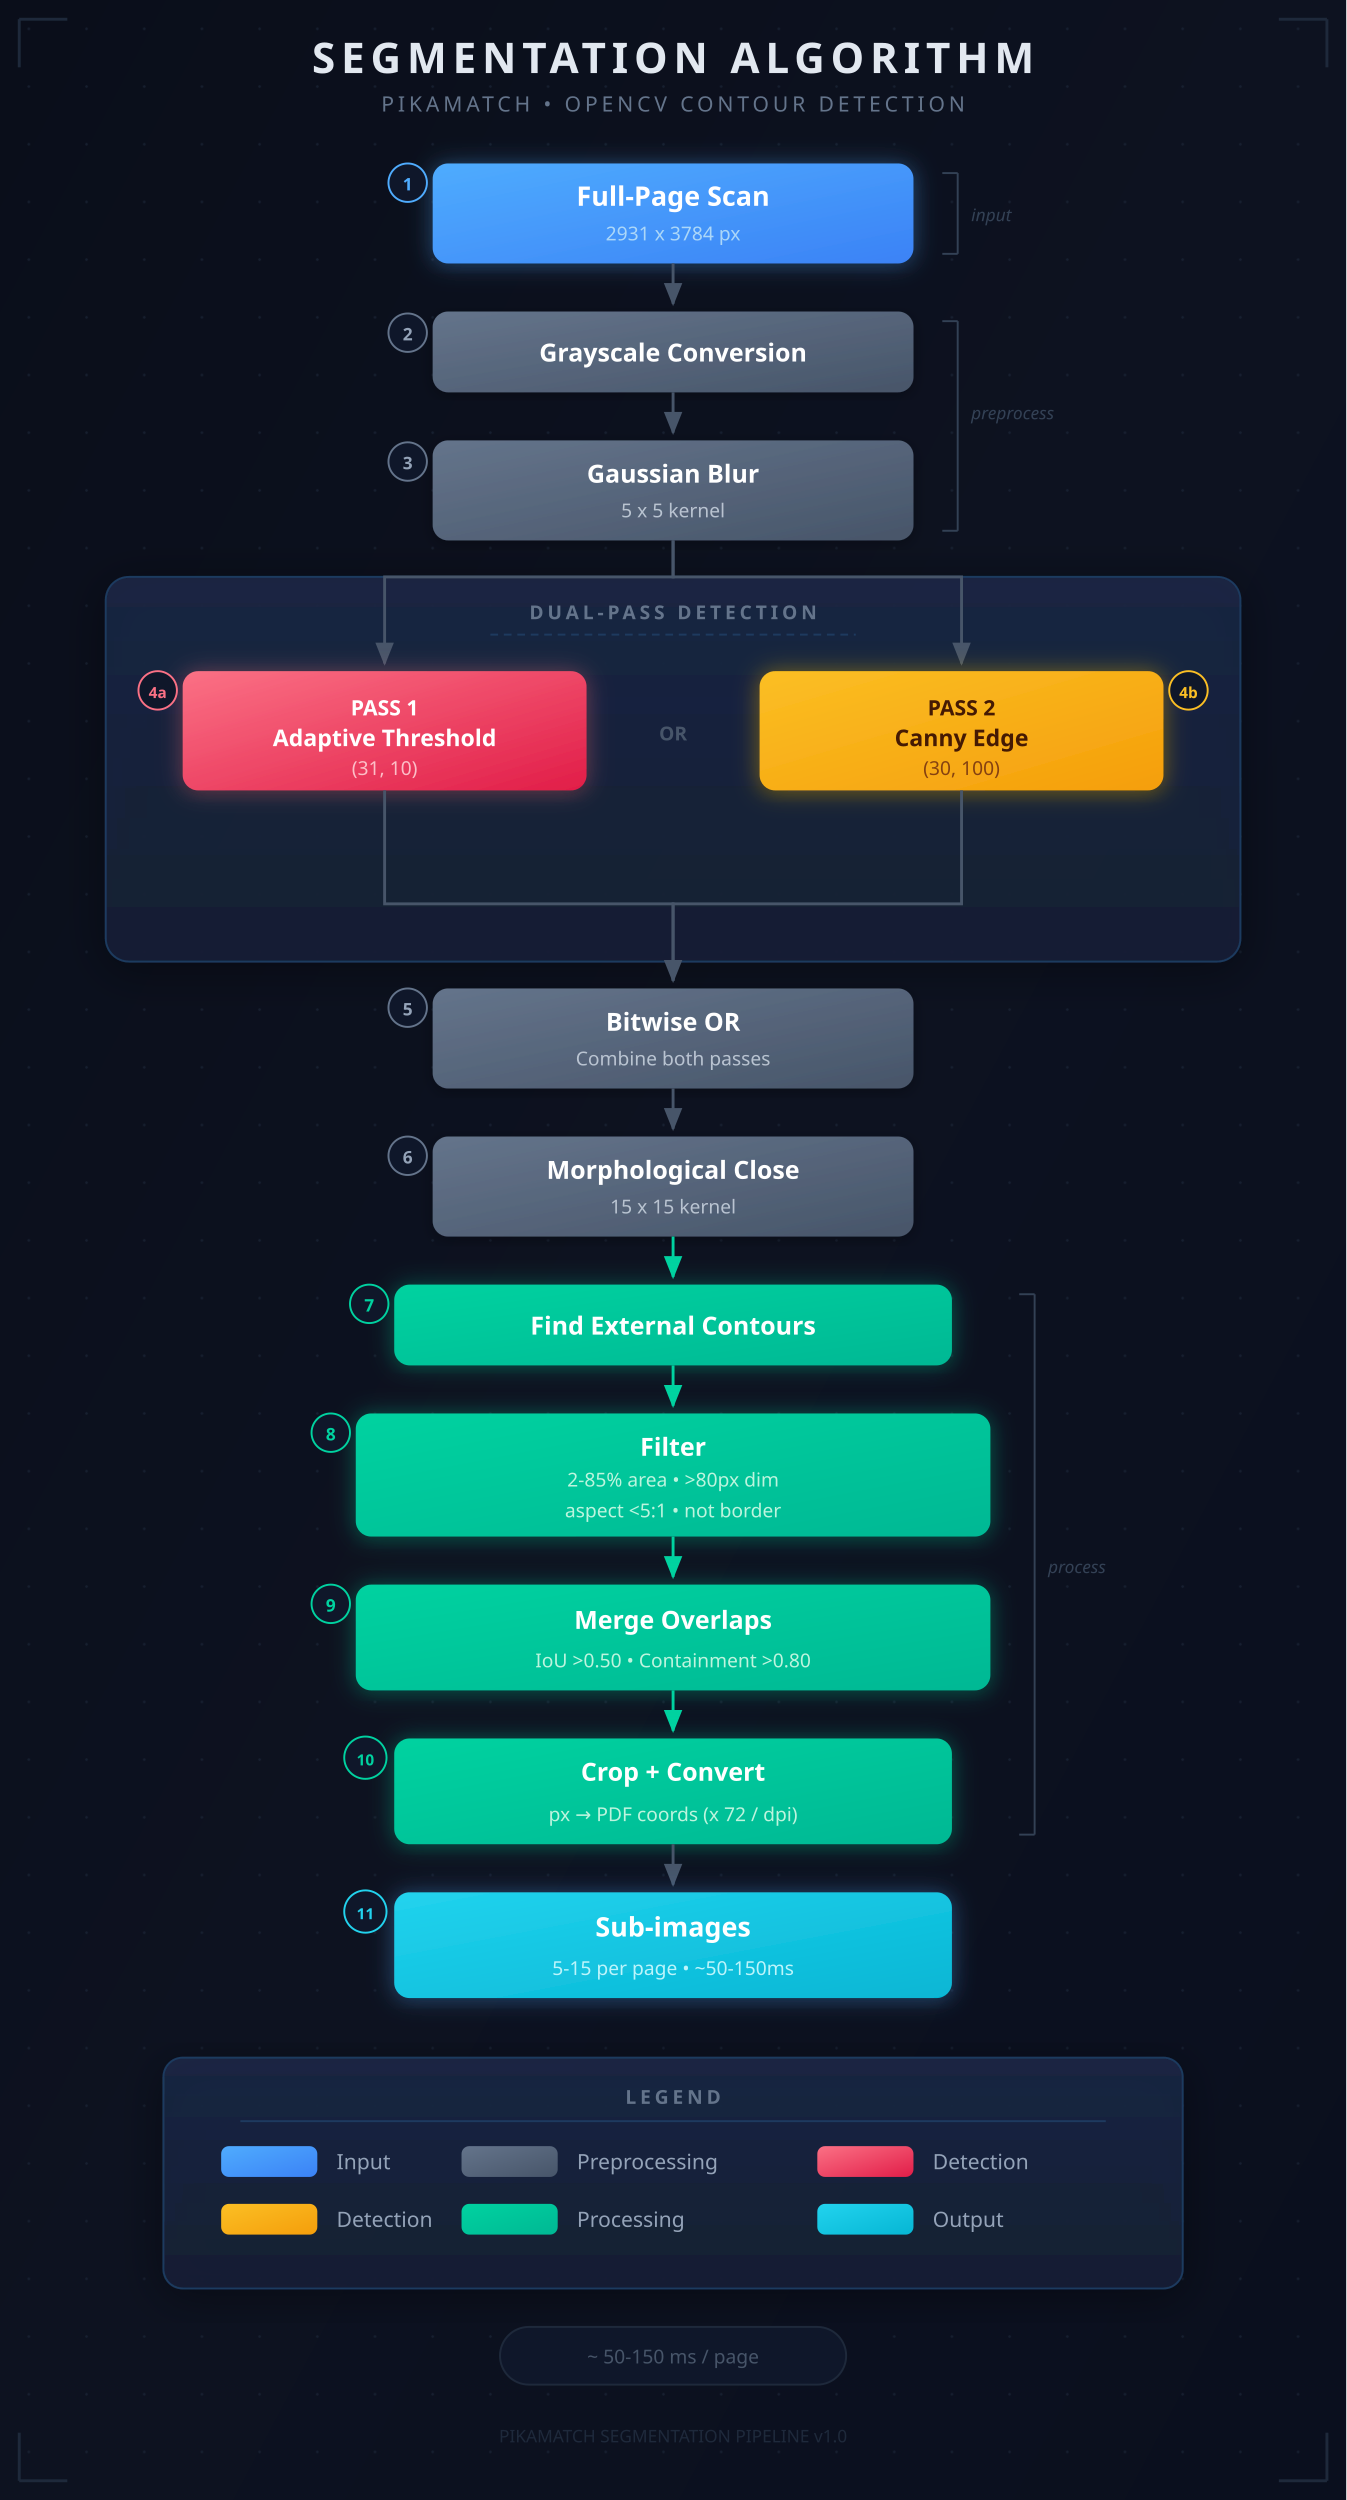
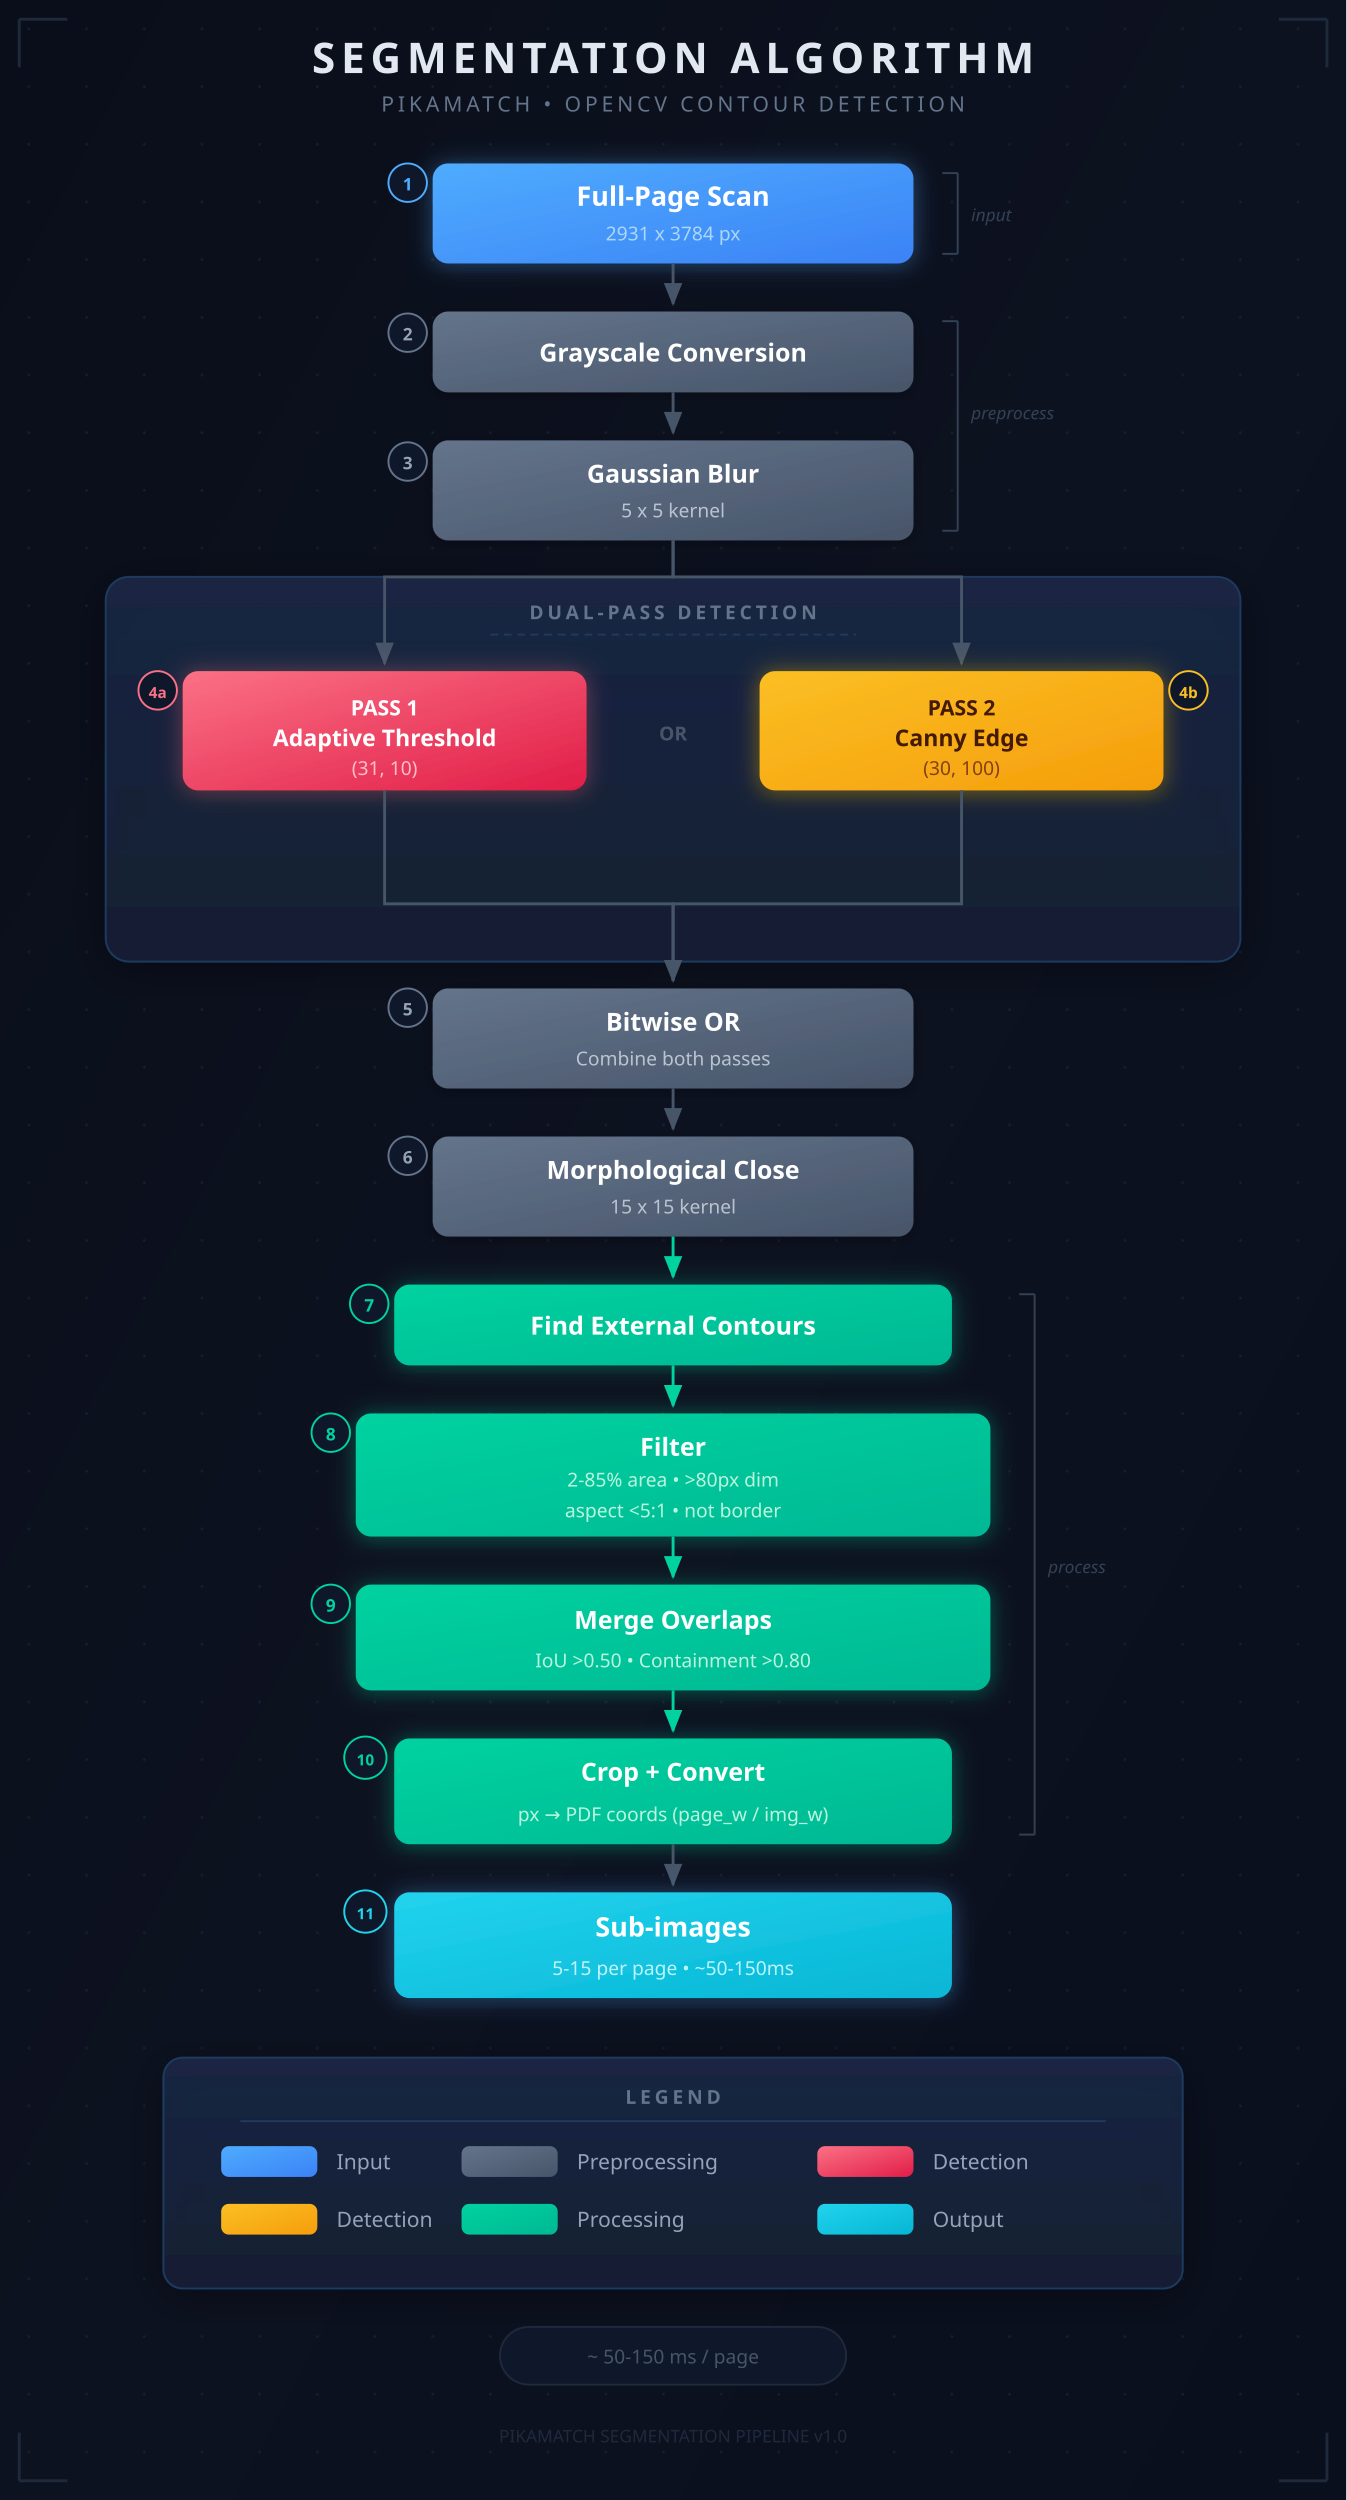
<svg xmlns="http://www.w3.org/2000/svg" viewBox="0 0 700 1300" width="700" height="1300">
  <defs>
    <linearGradient id="bg" x1="0" y1="0" x2="1" y2="1">
      <stop offset="0%" stop-color="#0a0e1a" />
      <stop offset="50%" stop-color="#0d1220" />
      <stop offset="100%" stop-color="#0a0f1e" />
    </linearGradient>
    <linearGradient id="cardBlue" x1="0" y1="0" x2="0" y2="1">
      <stop offset="0%" stop-color="#1a2744" stop-opacity="0.9" />
      <stop offset="100%" stop-color="#141e35" stop-opacity="0.95" />
    </linearGradient>
    <linearGradient id="gradGreen" x1="0" y1="0" x2="1" y2="1">
      <stop offset="0%" stop-color="#00d2a0" />
      <stop offset="100%" stop-color="#00b894" />
    </linearGradient>
    <linearGradient id="gradBlue" x1="0" y1="0" x2="1" y2="1">
      <stop offset="0%" stop-color="#4facfe" />
      <stop offset="100%" stop-color="#3b82f6" />
    </linearGradient>
    <linearGradient id="gradPurple" x1="0" y1="0" x2="1" y2="1">
      <stop offset="0%" stop-color="#a78bfa" />
      <stop offset="100%" stop-color="#7c3aed" />
    </linearGradient>
    <linearGradient id="gradOrange" x1="0" y1="0" x2="1" y2="1">
      <stop offset="0%" stop-color="#fbbf24" />
      <stop offset="100%" stop-color="#f59e0b" />
    </linearGradient>
    <linearGradient id="gradRed" x1="0" y1="0" x2="1" y2="1">
      <stop offset="0%" stop-color="#fb7185" />
      <stop offset="100%" stop-color="#e11d48" />
    </linearGradient>
    <linearGradient id="gradCyan" x1="0" y1="0" x2="1" y2="1">
      <stop offset="0%" stop-color="#22d3ee" />
      <stop offset="100%" stop-color="#06b6d4" />
    </linearGradient>
    <linearGradient id="gradGray" x1="0" y1="0" x2="1" y2="1">
      <stop offset="0%" stop-color="#64748b" />
      <stop offset="100%" stop-color="#475569" />
    </linearGradient>
    <filter id="glowGreen" x="-30%" y="-30%" width="160%" height="160%">
      <feGaussianBlur stdDeviation="6" result="blur" />
      <feFlood flood-color="#00d2a0" flood-opacity="0.3" />
      <feComposite in2="blur" operator="in" />
      <feMerge>
        <feMergeNode />
        <feMergeNode in="SourceGraphic" />
      </feMerge>
    </filter>
    <filter id="glowBlue" x="-30%" y="-30%" width="160%" height="160%">
      <feGaussianBlur stdDeviation="6" result="blur" />
      <feFlood flood-color="#4facfe" flood-opacity="0.3" />
      <feComposite in2="blur" operator="in" />
      <feMerge>
        <feMergeNode />
        <feMergeNode in="SourceGraphic" />
      </feMerge>
    </filter>
    <filter id="glowRed" x="-30%" y="-30%" width="160%" height="160%">
      <feGaussianBlur stdDeviation="6" result="blur" />
      <feFlood flood-color="#fb7185" flood-opacity="0.3" />
      <feComposite in2="blur" operator="in" />
      <feMerge>
        <feMergeNode />
        <feMergeNode in="SourceGraphic" />
      </feMerge>
    </filter>
    <filter id="glowOrange" x="-30%" y="-30%" width="160%" height="160%">
      <feGaussianBlur stdDeviation="6" result="blur" />
      <feFlood flood-color="#fbbf24" flood-opacity="0.35" />
      <feComposite in2="blur" operator="in" />
      <feMerge>
        <feMergeNode />
        <feMergeNode in="SourceGraphic" />
      </feMerge>
    </filter>
    <filter id="shadowCard" x="-10%" y="-10%" width="125%" height="125%">
      <feDropShadow dx="0" dy="4" stdDeviation="12" flood-color="#000" flood-opacity="0.4" />
    </filter>
    <filter id="shadowSmall" x="-10%" y="-10%" width="120%" height="120%">
      <feDropShadow dx="0" dy="2" stdDeviation="4" flood-color="#000" flood-opacity="0.3" />
    </filter>
    <marker id="arrow" viewBox="0 0 10 10" refX="9" refY="5" markerWidth="8" markerHeight="8" orient="auto-start-reverse">
      <path d="M 0 1 L 10 5 L 0 9 z" fill="#475569" />
    </marker>
    <marker id="arrowGreen" viewBox="0 0 10 10" refX="9" refY="5" markerWidth="8" markerHeight="8" orient="auto-start-reverse">
      <path d="M 0 1 L 10 5 L 0 9 z" fill="#00d2a0" />
    </marker>
    <marker id="arrowRed" viewBox="0 0 10 10" refX="9" refY="5" markerWidth="8" markerHeight="8" orient="auto-start-reverse">
      <path d="M 0 1 L 10 5 L 0 9 z" fill="#fb7185" />
    </marker>
    <marker id="arrowDim" viewBox="0 0 10 10" refX="9" refY="5" markerWidth="7" markerHeight="7" orient="auto-start-reverse">
      <path d="M 0 1 L 10 5 L 0 9 z" fill="#334155" />
    </marker>
    <pattern id="dots" x="0" y="0" width="30" height="30" patternUnits="userSpaceOnUse">
      <circle cx="15" cy="15" r="0.7" fill="#1e293b" opacity="0.6" />
    </pattern>
  </defs>
  <rect width="700" height="1300" fill="url(#bg)" />
  <rect width="700" height="1300" fill="url(#dots)" />
  <text x="350" y="38" text-anchor="middle" font-family="'Segoe UI', system-ui, sans-serif" font-size="22" font-weight="700" fill="#e2e8f0" letter-spacing="3">SEGMENTATION ALGORITHM</text>
  <text x="350" y="58" text-anchor="middle" font-family="'Segoe UI', system-ui, sans-serif" font-size="11" fill="#64748b" letter-spacing="2">PIKAMATCH  •  OPENCV CONTOUR DETECTION</text>
  <line x1="220" y1="66" x2="480" y2="66" stroke="url(#gradBlue)" stroke-width="1" opacity="0.4" />
  <g filter="url(#glowBlue)">
    <rect x="225" y="85" width="250" height="52" rx="8" fill="url(#gradBlue)" filter="url(#shadowSmall)" />
  </g>
  <text x="350" y="107" text-anchor="middle" font-family="'Segoe UI', system-ui, sans-serif" font-size="14" font-weight="600" fill="#fff">Full-Page Scan</text>
  <text x="350" y="125" text-anchor="middle" font-family="'Segoe UI', system-ui, sans-serif" font-size="10" fill="#bee3f8" opacity="0.85">2931 x 3784 px</text>
  <line x1="350" y1="137" x2="350" y2="158" stroke="#475569" stroke-width="1.5" marker-end="url(#arrow)" />
  <rect x="225" y="162" width="250" height="42" rx="8" fill="url(#gradGray)" filter="url(#shadowSmall)" />
  <text x="350" y="188" text-anchor="middle" font-family="'Segoe UI', system-ui, sans-serif" font-size="13" font-weight="600" fill="#fff">Grayscale Conversion</text>
  <line x1="350" y1="204" x2="350" y2="225" stroke="#475569" stroke-width="1.5" marker-end="url(#arrow)" />
  <rect x="225" y="229" width="250" height="52" rx="8" fill="url(#gradGray)" filter="url(#shadowSmall)" />
  <text x="350" y="251" text-anchor="middle" font-family="'Segoe UI', system-ui, sans-serif" font-size="13" font-weight="600" fill="#fff">Gaussian Blur</text>
  <text x="350" y="269" text-anchor="middle" font-family="'Segoe UI', system-ui, sans-serif" font-size="10" fill="#cbd5e1" opacity="0.85">5 x 5 kernel</text>
  <rect x="55" y="300" width="590" height="200" rx="12" fill="url(#cardBlue)" stroke="#1e3a5f" stroke-width="1" filter="url(#shadowCard)" />
  <text x="350" y="322" text-anchor="middle" font-family="'Segoe UI', system-ui, sans-serif" font-size="10" font-weight="600" fill="#64748b" letter-spacing="2">DUAL-PASS DETECTION</text>
  <line x1="255" y1="330" x2="445" y2="330" stroke="#1e3a5f" stroke-width="1" stroke-dasharray="4,3" />
  <path d="M 350 281 L 350 300 L 200 300 L 200 345" stroke="#475569" stroke-width="1.5" fill="none" marker-end="url(#arrow)" />
  <path d="M 350 281 L 350 300 L 500 300 L 500 345" stroke="#475569" stroke-width="1.5" fill="none" marker-end="url(#arrow)" />
  <g filter="url(#glowRed)">
    <rect x="95" y="349" width="210" height="62" rx="8" fill="url(#gradRed)" filter="url(#shadowSmall)" />
  </g>
  <text x="200" y="372" text-anchor="middle" font-family="'Segoe UI', system-ui, sans-serif" font-size="11" font-weight="700" fill="#fff">PASS 1</text>
  <text x="200" y="388" text-anchor="middle" font-family="'Segoe UI', system-ui, sans-serif" font-size="12" font-weight="600" fill="#fff">Adaptive Threshold</text>
  <text x="200" y="403" text-anchor="middle" font-family="'Segoe UI', system-ui, sans-serif" font-size="10" fill="#fecdd3" opacity="0.9">(31, 10)</text>
  <g filter="url(#glowOrange)">
    <rect x="395" y="349" width="210" height="62" rx="8" fill="url(#gradOrange)" filter="url(#shadowSmall)" />
  </g>
  <text x="500" y="372" text-anchor="middle" font-family="'Segoe UI', system-ui, sans-serif" font-size="11" font-weight="700" fill="#451a03">PASS 2</text>
  <text x="500" y="388" text-anchor="middle" font-family="'Segoe UI', system-ui, sans-serif" font-size="12" font-weight="600" fill="#451a03">Canny Edge</text>
  <text x="500" y="403" text-anchor="middle" font-family="'Segoe UI', system-ui, sans-serif" font-size="10" fill="#78350f" opacity="0.9">(30, 100)</text>
  <text x="350" y="385" text-anchor="middle" font-family="'Segoe UI', system-ui, sans-serif" font-size="10" font-weight="700" fill="#475569">OR</text>
  <path d="M 200 411 L 200 470 L 350 470 L 350 510" stroke="#475569" stroke-width="1.5" fill="none" />
  <path d="M 500 411 L 500 470 L 350 470 L 350 510" stroke="#475569" stroke-width="1.5" fill="none" marker-end="url(#arrow)" />
  <rect x="225" y="514" width="250" height="52" rx="8" fill="url(#gradGray)" filter="url(#shadowSmall)" />
  <text x="350" y="536" text-anchor="middle" font-family="'Segoe UI', system-ui, sans-serif" font-size="13" font-weight="600" fill="#fff">Bitwise OR</text>
  <text x="350" y="554" text-anchor="middle" font-family="'Segoe UI', system-ui, sans-serif" font-size="10" fill="#cbd5e1" opacity="0.85">Combine both passes</text>
  <line x1="350" y1="566" x2="350" y2="587" stroke="#475569" stroke-width="1.5" marker-end="url(#arrow)" />
  <rect x="225" y="591" width="250" height="52" rx="8" fill="url(#gradGray)" filter="url(#shadowSmall)" />
  <text x="350" y="613" text-anchor="middle" font-family="'Segoe UI', system-ui, sans-serif" font-size="13" font-weight="600" fill="#fff">Morphological Close</text>
  <text x="350" y="631" text-anchor="middle" font-family="'Segoe UI', system-ui, sans-serif" font-size="10" fill="#cbd5e1" opacity="0.85">15 x 15 kernel</text>
  <line x1="350" y1="643" x2="350" y2="664" stroke="#00d2a0" stroke-width="1.5" marker-end="url(#arrowGreen)" />
  <g filter="url(#glowGreen)">
    <rect x="205" y="668" width="290" height="42" rx="8" fill="url(#gradGreen)" filter="url(#shadowSmall)" />
  </g>
  <text x="350" y="694" text-anchor="middle" font-family="'Segoe UI', system-ui, sans-serif" font-size="13" font-weight="600" fill="#fff">Find External Contours</text>
  <line x1="350" y1="710" x2="350" y2="731" stroke="#00d2a0" stroke-width="1.5" marker-end="url(#arrowGreen)" />
  <g filter="url(#glowGreen)">
    <rect x="185" y="735" width="330" height="64" rx="8" fill="url(#gradGreen)" filter="url(#shadowSmall)" />
  </g>
  <text x="350" y="757" text-anchor="middle" font-family="'Segoe UI', system-ui, sans-serif" font-size="13" font-weight="600" fill="#fff">Filter</text>
  <text x="350" y="773" text-anchor="middle" font-family="'Segoe UI', system-ui, sans-serif" font-size="10" fill="#d1fae5" opacity="0.9">2-85% area  •  &gt;80px dim</text>
  <text x="350" y="789" text-anchor="middle" font-family="'Segoe UI', system-ui, sans-serif" font-size="10" fill="#d1fae5" opacity="0.9">aspect &lt;5:1  •  not border</text>
  <line x1="350" y1="799" x2="350" y2="820" stroke="#00d2a0" stroke-width="1.5" marker-end="url(#arrowGreen)" />
  <g filter="url(#glowGreen)">
    <rect x="185" y="824" width="330" height="55" rx="8" fill="url(#gradGreen)" filter="url(#shadowSmall)" />
  </g>
  <text x="350" y="847" text-anchor="middle" font-family="'Segoe UI', system-ui, sans-serif" font-size="13" font-weight="600" fill="#fff">Merge Overlaps</text>
  <text x="350" y="867" text-anchor="middle" font-family="'Segoe UI', system-ui, sans-serif" font-size="10" fill="#d1fae5" opacity="0.9">IoU &gt;0.50  •  Containment &gt;0.80</text>
  <line x1="350" y1="879" x2="350" y2="900" stroke="#00d2a0" stroke-width="1.5" marker-end="url(#arrowGreen)" />
  <g filter="url(#glowGreen)">
    <rect x="205" y="904" width="290" height="55" rx="8" fill="url(#gradGreen)" filter="url(#shadowSmall)" />
  </g>
  <text x="350" y="926" text-anchor="middle" font-family="'Segoe UI', system-ui, sans-serif" font-size="13" font-weight="600" fill="#fff">Crop + Convert</text>
-   <text x="350" y="947" text-anchor="middle" font-family="'Segoe UI', system-ui, sans-serif" font-size="10" fill="#d1fae5" opacity="0.9">px → PDF coords (x 72 / dpi)</text>
+   <text x="350" y="947" text-anchor="middle" font-family="'Segoe UI', system-ui, sans-serif" font-size="10" fill="#d1fae5" opacity="0.9">px → PDF coords (page_w / img_w)</text>
  <line x1="350" y1="959" x2="350" y2="980" stroke="#475569" stroke-width="1.5" marker-end="url(#arrow)" />
  <g filter="url(#glowBlue)">
    <rect x="205" y="984" width="290" height="55" rx="8" fill="url(#gradCyan)" filter="url(#shadowSmall)" />
  </g>
  <text x="350" y="1007" text-anchor="middle" font-family="'Segoe UI', system-ui, sans-serif" font-size="14" font-weight="600" fill="#fff">Sub-images</text>
  <text x="350" y="1027" text-anchor="middle" font-family="'Segoe UI', system-ui, sans-serif" font-size="10" fill="#cffafe" opacity="0.9">5-15 per page  •  ~50-150ms</text>
  <g>
    <circle cx="212" cy="95" r="10" fill="#0f172a" stroke="#4facfe" stroke-width="1" />
    <text x="212" y="99" text-anchor="middle" font-family="'Segoe UI', system-ui, sans-serif" font-size="9" font-weight="700" fill="#4facfe">1</text>
    <circle cx="212" cy="173" r="10" fill="#0f172a" stroke="#64748b" stroke-width="1" />
    <text x="212" y="177" text-anchor="middle" font-family="'Segoe UI', system-ui, sans-serif" font-size="9" font-weight="700" fill="#94a3b8">2</text>
    <circle cx="212" cy="240" r="10" fill="#0f172a" stroke="#64748b" stroke-width="1" />
    <text x="212" y="244" text-anchor="middle" font-family="'Segoe UI', system-ui, sans-serif" font-size="9" font-weight="700" fill="#94a3b8">3</text>
    <circle cx="82" cy="359" r="10" fill="#0f172a" stroke="#fb7185" stroke-width="1" />
    <text x="82" y="363" text-anchor="middle" font-family="'Segoe UI', system-ui, sans-serif" font-size="8" font-weight="700" fill="#fb7185">4a</text>
    <circle cx="618" cy="359" r="10" fill="#0f172a" stroke="#fbbf24" stroke-width="1" />
    <text x="618" y="363" text-anchor="middle" font-family="'Segoe UI', system-ui, sans-serif" font-size="8" font-weight="700" fill="#fbbf24">4b</text>
    <circle cx="212" cy="524" r="10" fill="#0f172a" stroke="#64748b" stroke-width="1" />
    <text x="212" y="528" text-anchor="middle" font-family="'Segoe UI', system-ui, sans-serif" font-size="9" font-weight="700" fill="#94a3b8">5</text>
    <circle cx="212" cy="601" r="10" fill="#0f172a" stroke="#64748b" stroke-width="1" />
    <text x="212" y="605" text-anchor="middle" font-family="'Segoe UI', system-ui, sans-serif" font-size="9" font-weight="700" fill="#94a3b8">6</text>
    <circle cx="192" cy="678" r="10" fill="#0f172a" stroke="#00d2a0" stroke-width="1" />
    <text x="192" y="682" text-anchor="middle" font-family="'Segoe UI', system-ui, sans-serif" font-size="9" font-weight="700" fill="#00d2a0">7</text>
    <circle cx="172" cy="745" r="10" fill="#0f172a" stroke="#00d2a0" stroke-width="1" />
    <text x="172" y="749" text-anchor="middle" font-family="'Segoe UI', system-ui, sans-serif" font-size="9" font-weight="700" fill="#00d2a0">8</text>
    <circle cx="172" cy="834" r="10" fill="#0f172a" stroke="#00d2a0" stroke-width="1" />
    <text x="172" y="838" text-anchor="middle" font-family="'Segoe UI', system-ui, sans-serif" font-size="9" font-weight="700" fill="#00d2a0">9</text>
    <circle cx="190" cy="914" r="11" fill="#0f172a" stroke="#00d2a0" stroke-width="1" />
    <text x="190" y="918" text-anchor="middle" font-family="'Segoe UI', system-ui, sans-serif" font-size="8" font-weight="700" fill="#00d2a0">10</text>
    <circle cx="190" cy="994" r="11" fill="#0f172a" stroke="#22d3ee" stroke-width="1" />
    <text x="190" y="998" text-anchor="middle" font-family="'Segoe UI', system-ui, sans-serif" font-size="8" font-weight="700" fill="#22d3ee">11</text>
  </g>
  <g transform="translate(85, 1070)">
    <rect x="0" y="0" width="530" height="120" rx="10" fill="url(#cardBlue)" stroke="#1e3a5f" stroke-width="1" filter="url(#shadowCard)" />
    <text x="265" y="24" text-anchor="middle" font-family="'Segoe UI', system-ui, sans-serif" font-size="10" font-weight="600" fill="#64748b" letter-spacing="2">LEGEND</text>
    <line x1="40" y1="33" x2="490" y2="33" stroke="#1e3a5f" stroke-width="1" />
    <rect x="30" y="46" width="50" height="16" rx="4" fill="url(#gradBlue)" />
    <text x="90" y="58" font-family="'Segoe UI', system-ui, sans-serif" font-size="11" fill="#94a3b8">Input</text>
    <rect x="155" y="46" width="50" height="16" rx="4" fill="url(#gradGray)" />
    <text x="215" y="58" font-family="'Segoe UI', system-ui, sans-serif" font-size="11" fill="#94a3b8">Preprocessing</text>
    <rect x="340" y="46" width="50" height="16" rx="4" fill="url(#gradRed)" />
    <text x="400" y="58" font-family="'Segoe UI', system-ui, sans-serif" font-size="11" fill="#94a3b8">Detection</text>
    <rect x="30" y="76" width="50" height="16" rx="4" fill="url(#gradOrange)" />
    <text x="90" y="88" font-family="'Segoe UI', system-ui, sans-serif" font-size="11" fill="#94a3b8">Detection</text>
    <rect x="155" y="76" width="50" height="16" rx="4" fill="url(#gradGreen)" />
    <text x="215" y="88" font-family="'Segoe UI', system-ui, sans-serif" font-size="11" fill="#94a3b8">Processing</text>
    <rect x="340" y="76" width="50" height="16" rx="4" fill="url(#gradCyan)" />
    <text x="400" y="88" font-family="'Segoe UI', system-ui, sans-serif" font-size="11" fill="#94a3b8">Output</text>
  </g>
  <g transform="translate(260, 1210)">
    <rect x="0" y="0" width="180" height="30" rx="15" fill="#0f172a" stroke="#1e293b" stroke-width="1" />
    <text x="90" y="19" text-anchor="middle" font-family="'Segoe UI', system-ui, sans-serif" font-size="10" fill="#475569">~ 50-150 ms / page</text>
  </g>
  <line x1="490" y1="90" x2="498" y2="90" stroke="#334155" stroke-width="1" />
  <line x1="498" y1="90" x2="498" y2="132" stroke="#334155" stroke-width="1" />
  <line x1="490" y1="132" x2="498" y2="132" stroke="#334155" stroke-width="1" />
  <text x="505" y="115" font-family="'Segoe UI', system-ui, sans-serif" font-size="9" fill="#334155" font-style="italic">input</text>
  <line x1="490" y1="167" x2="498" y2="167" stroke="#334155" stroke-width="1" />
  <line x1="498" y1="167" x2="498" y2="276" stroke="#334155" stroke-width="1" />
  <line x1="490" y1="276" x2="498" y2="276" stroke="#334155" stroke-width="1" />
  <text x="505" y="218" font-family="'Segoe UI', system-ui, sans-serif" font-size="9" fill="#334155" font-style="italic">preprocess</text>
  <line x1="530" y1="673" x2="538" y2="673" stroke="#334155" stroke-width="1" />
  <line x1="538" y1="673" x2="538" y2="954" stroke="#334155" stroke-width="1" />
  <line x1="530" y1="954" x2="538" y2="954" stroke="#334155" stroke-width="1" />
  <text x="545" y="818" font-family="'Segoe UI', system-ui, sans-serif" font-size="9" fill="#334155" font-style="italic">process</text>
  <text x="350" y="1270" text-anchor="middle" font-family="'Segoe UI', system-ui, sans-serif" font-size="9" fill="#1e293b">PIKAMATCH SEGMENTATION PIPELINE v1.0</text>
  <path d="M 10 10 L 10 35 M 10 10 L 35 10" stroke="#1e293b" stroke-width="1.5" fill="none" />
  <path d="M 690 10 L 690 35 M 690 10 L 665 10" stroke="#1e293b" stroke-width="1.5" fill="none" />
  <path d="M 10 1290 L 10 1265 M 10 1290 L 35 1290" stroke="#1e293b" stroke-width="1.5" fill="none" />
  <path d="M 690 1290 L 690 1265 M 690 1290 L 665 1290" stroke="#1e293b" stroke-width="1.5" fill="none" />
</svg>
